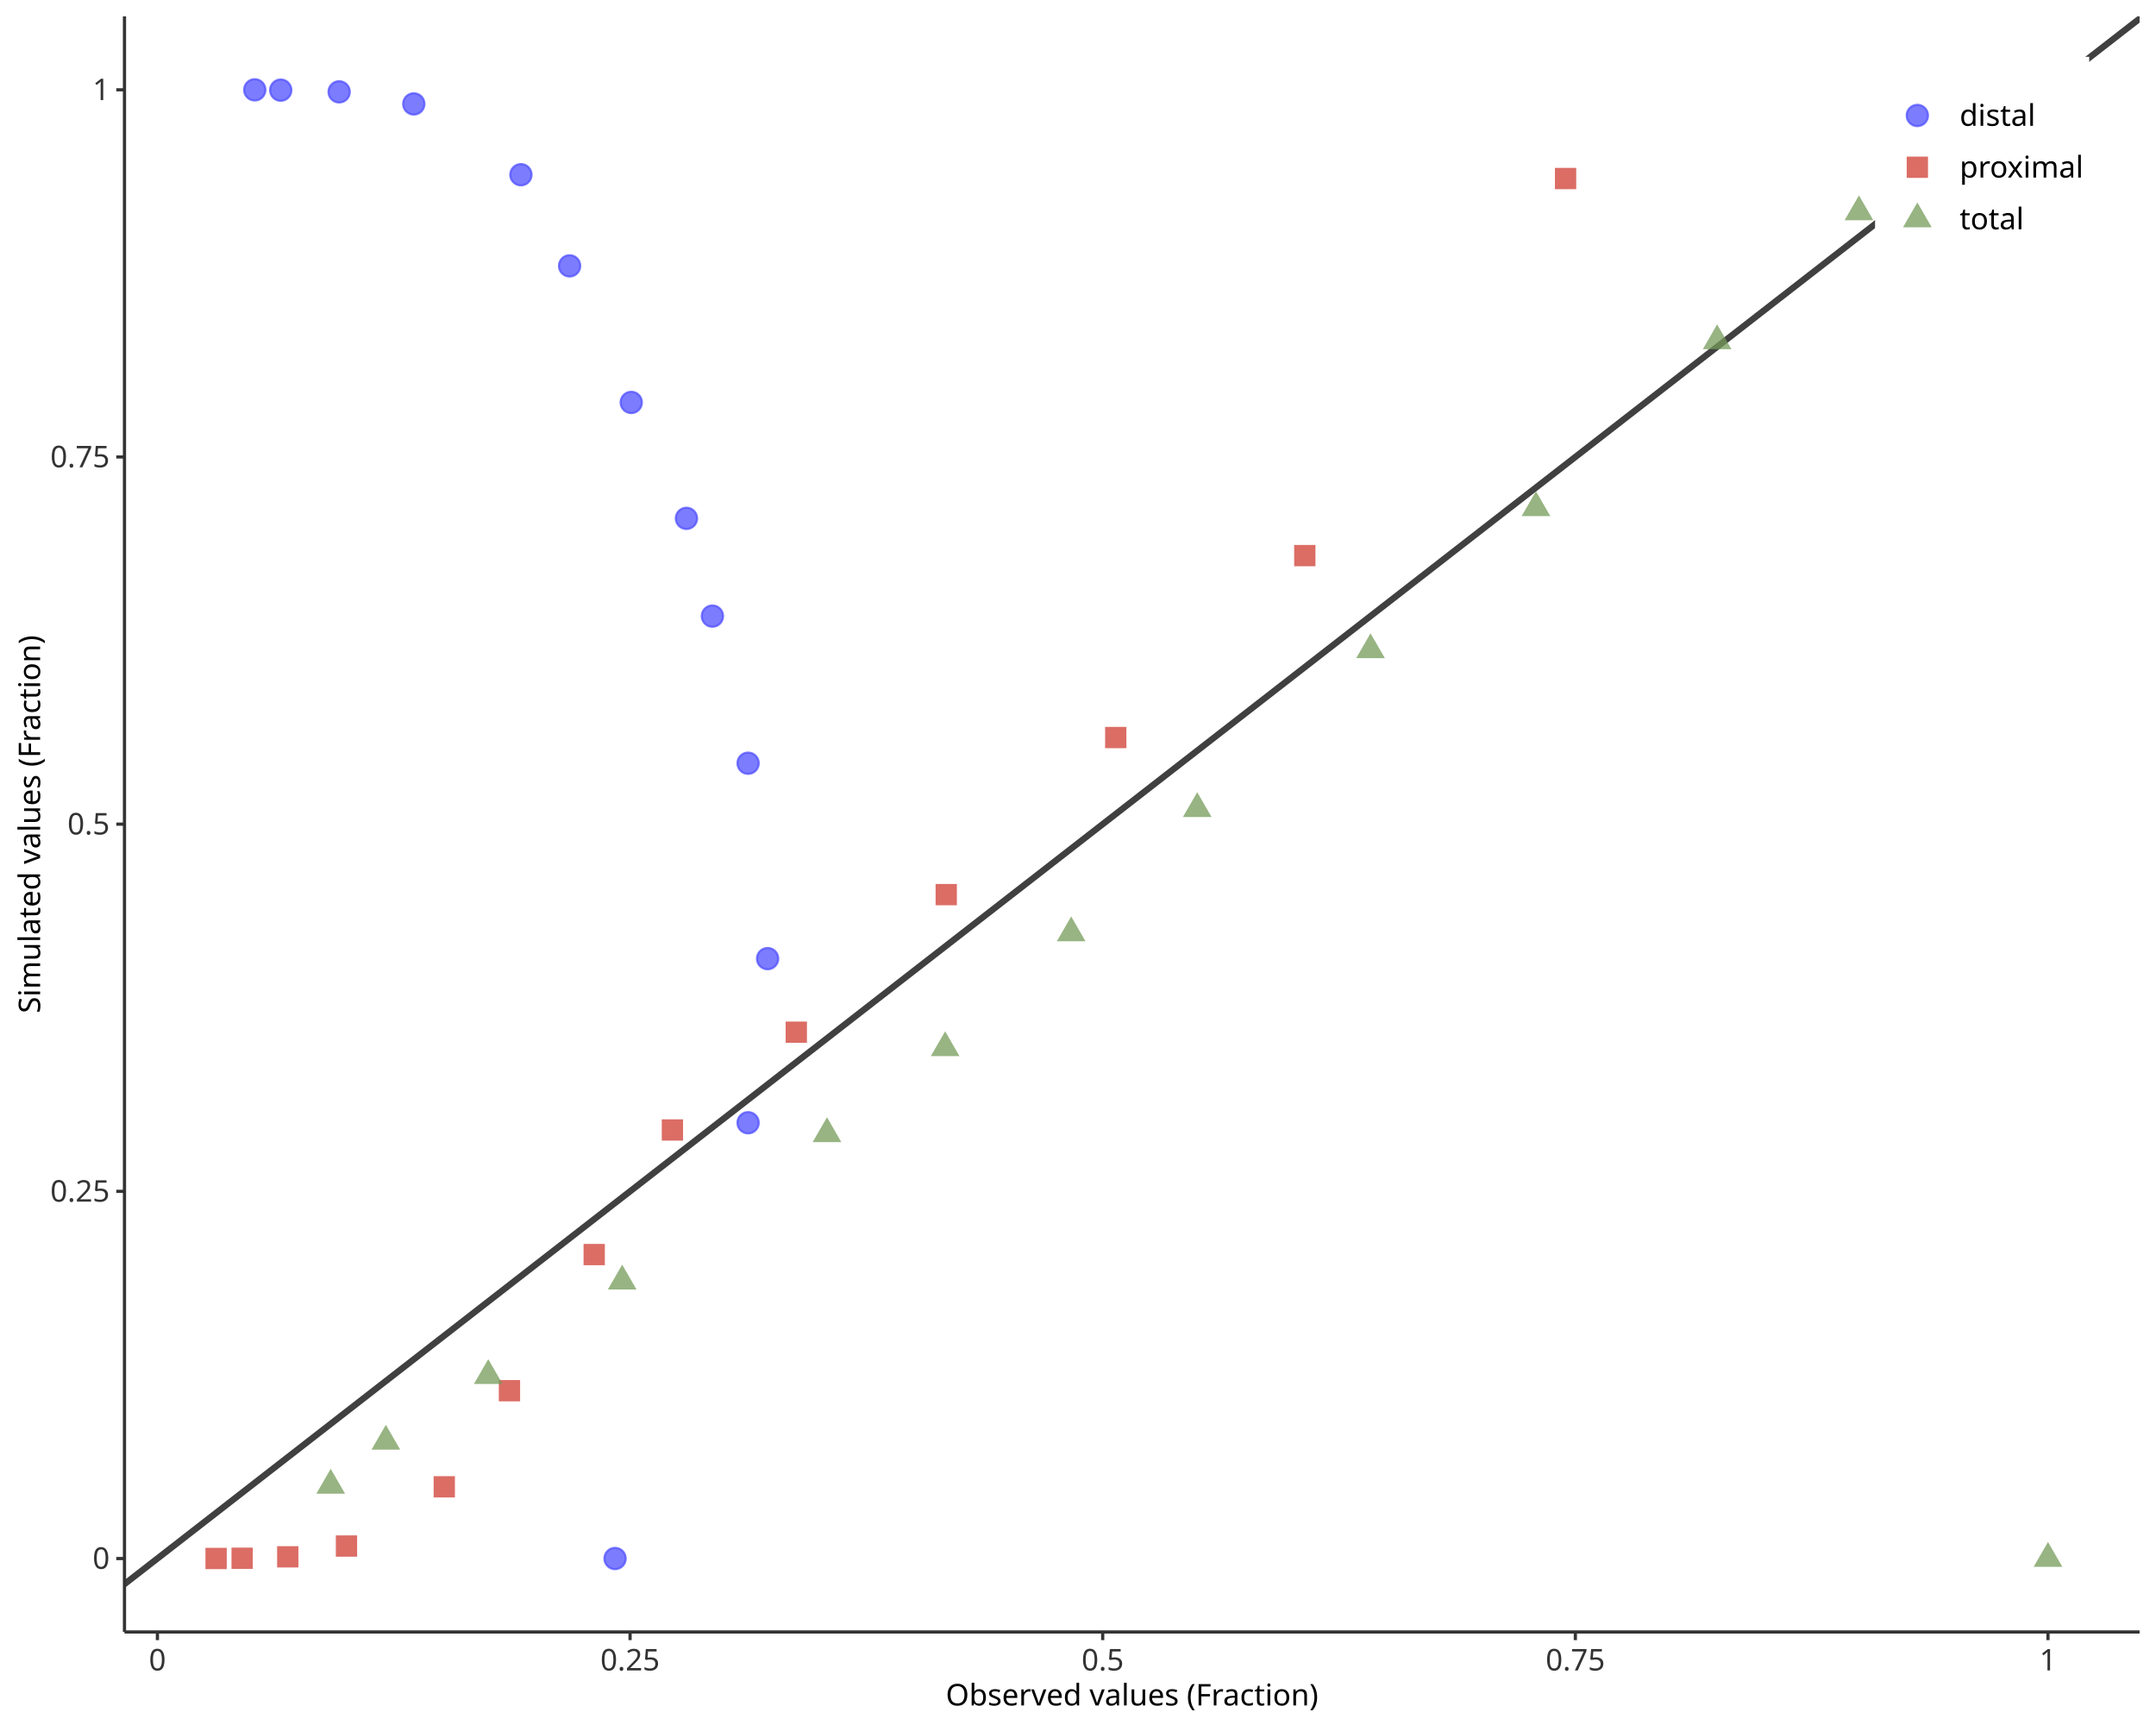
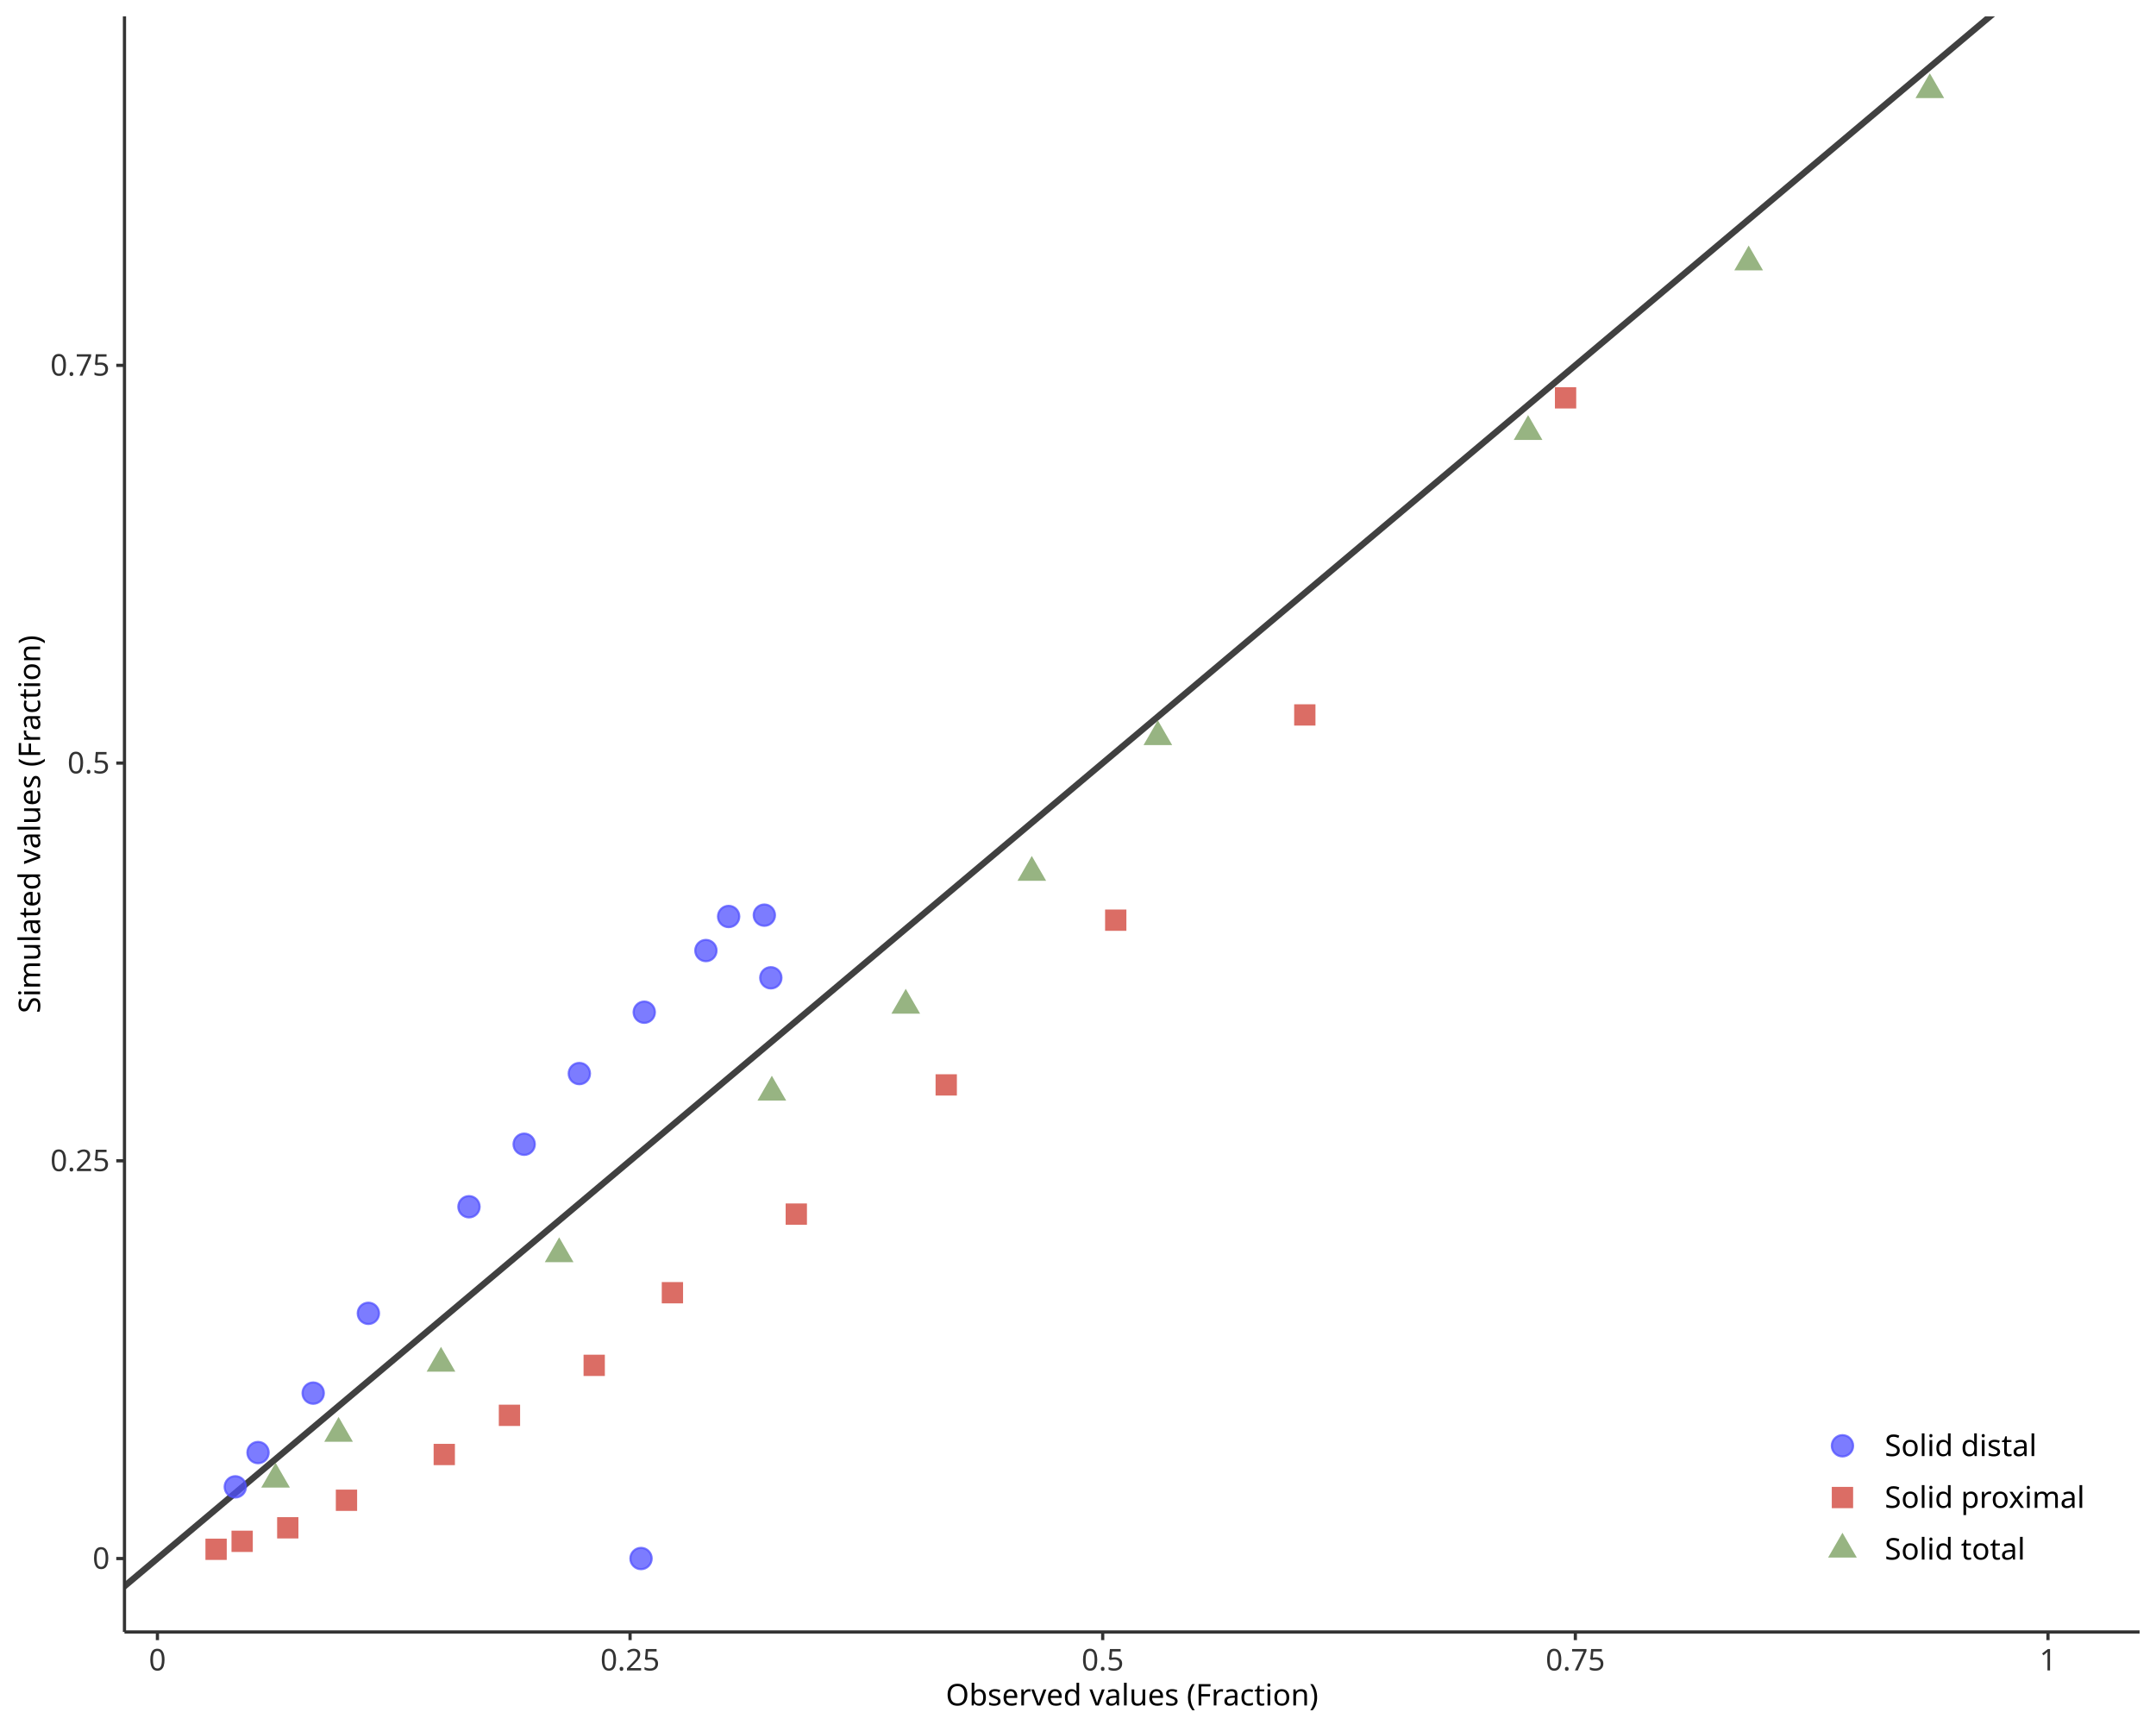
<svg xmlns="http://www.w3.org/2000/svg" class="svglite" data-engine-version="2.0" width="720.00pt" height="576.00pt" viewBox="0 0 720.00 576.00">
  <defs>
    <style type="text/css">
    .svglite line, .svglite polyline, .svglite polygon, .svglite path, .svglite rect, .svglite circle {
      fill: none;
      stroke: #000000;
      stroke-linecap: round;
      stroke-linejoin: round;
      stroke-miterlimit: 10.00;
    }
  </style>
  </defs>
  <rect width="100%" height="100%" style="stroke: none; fill: #FFFFFF;" />
  <defs>
    <clipPath id="cpMC4wMHw3MjAuMDB8MC4wMHw1NzYuMDA=">
      <rect x="0.00" y="0.00" width="720.00" height="576.00" />
    </clipPath>
  </defs>
  <g clip-path="url(#cpMC4wMHw3MjAuMDB8MC4wMHw1NzYuMDA=)">
    <rect x="0.00" y="0.00" width="720.00" height="576.00" style="stroke-width: 1.07; stroke: none; fill: #FFFFFF;" />
  </g>
  <defs>
    <clipPath id="cpNDEuNTd8NzE0LjUyfDUuNDh8NTQ0Ljkz">
      <rect x="41.57" y="5.48" width="672.95" height="539.45" />
    </clipPath>
  </defs>
  <g clip-path="url(#cpNDEuNTd8NzE0LjUyfDUuNDh8NTQ0Ljkz)">
    <rect x="41.57" y="5.48" width="672.95" height="539.45" style="stroke-width: 1.07; stroke: none; fill: #FFFFFF;" />
-     <polyline points="41.57,459.11 714.52,459.11 " style="stroke-width: 0.53; stroke: #FFFFFF; stroke-linecap: butt;" />
-     <polyline points="41.57,336.50 714.52,336.50 " style="stroke-width: 0.53; stroke: #FFFFFF; stroke-linecap: butt;" />
-     <polyline points="41.57,213.89 714.52,213.89 " style="stroke-width: 0.53; stroke: #FFFFFF; stroke-linecap: butt;" />
-     <polyline points="41.57,91.29 714.52,91.29 " style="stroke-width: 0.53; stroke: #FFFFFF; stroke-linecap: butt;" />
+     <polyline points="41.57,454.01 714.52,454.01 " style="stroke-width: 0.53; stroke: #FFFFFF; stroke-linecap: butt;" />
+     <polyline points="41.57,321.20 714.52,321.20 " style="stroke-width: 0.53; stroke: #FFFFFF; stroke-linecap: butt;" />
+     <polyline points="41.57,188.40 714.52,188.40 " style="stroke-width: 0.53; stroke: #FFFFFF; stroke-linecap: butt;" />
+     <polyline points="41.57,55.59 714.52,55.59 " style="stroke-width: 0.53; stroke: #FFFFFF; stroke-linecap: butt;" />
    <polyline points="131.49,544.93 131.49,5.48 " style="stroke-width: 0.53; stroke: #FFFFFF; stroke-linecap: butt;" />
    <polyline points="289.33,544.93 289.33,5.48 " style="stroke-width: 0.53; stroke: #FFFFFF; stroke-linecap: butt;" />
    <polyline points="447.17,544.93 447.17,5.48 " style="stroke-width: 0.53; stroke: #FFFFFF; stroke-linecap: butt;" />
    <polyline points="605.01,544.93 605.01,5.48 " style="stroke-width: 0.53; stroke: #FFFFFF; stroke-linecap: butt;" />
  </g>
  <g clip-path="url(#cpMC4wMHw3MjAuMDB8MC4wMHw1NzYuMDA=)">
</g>
  <g clip-path="url(#cpNDEuNTd8NzE0LjUyfDUuNDh8NTQ0Ljkz)">
</g>
  <g clip-path="url(#cpMC4wMHw3MjAuMDB8MC4wMHw1NzYuMDA=)">
</g>
  <g clip-path="url(#cpNDEuNTd8NzE0LjUyfDUuNDh8NTQ0Ljkz)">
</g>
  <g clip-path="url(#cpMC4wMHw3MjAuMDB8MC4wMHw1NzYuMDA=)">
</g>
  <g clip-path="url(#cpNDEuNTd8NzE0LjUyfDUuNDh8NTQ0Ljkz)">
</g>
  <g clip-path="url(#cpMC4wMHw3MjAuMDB8MC4wMHw1NzYuMDA=)">
</g>
  <g clip-path="url(#cpNDEuNTd8NzE0LjUyfDUuNDh8NTQ0Ljkz)">
</g>
  <g clip-path="url(#cpMC4wMHw3MjAuMDB8MC4wMHw1NzYuMDA=)">
</g>
  <g clip-path="url(#cpNDEuNTd8NzE0LjUyfDUuNDh8NTQ0Ljkz)">
</g>
  <g clip-path="url(#cpMC4wMHw3MjAuMDB8MC4wMHw1NzYuMDA=)">
</g>
  <g clip-path="url(#cpNDEuNTd8NzE0LjUyfDUuNDh8NTQ0Ljkz)">
</g>
  <g clip-path="url(#cpMC4wMHw3MjAuMDB8MC4wMHw1NzYuMDA=)">
</g>
  <g clip-path="url(#cpNDEuNTd8NzE0LjUyfDUuNDh8NTQ0Ljkz)">
</g>
  <g clip-path="url(#cpMC4wMHw3MjAuMDB8MC4wMHw1NzYuMDA=)">
</g>
  <g clip-path="url(#cpNDEuNTd8NzE0LjUyfDUuNDh8NTQ0Ljkz)">
</g>
  <g clip-path="url(#cpMC4wMHw3MjAuMDB8MC4wMHw1NzYuMDA=)">
</g>
  <g clip-path="url(#cpNDEuNTd8NzE0LjUyfDUuNDh8NTQ0Ljkz)">
</g>
  <g clip-path="url(#cpMC4wMHw3MjAuMDB8MC4wMHw1NzYuMDA=)">
</g>
  <g clip-path="url(#cpNDEuNTd8NzE0LjUyfDUuNDh8NTQ0Ljkz)">
</g>
  <g clip-path="url(#cpMC4wMHw3MjAuMDB8MC4wMHw1NzYuMDA=)">
</g>
  <g clip-path="url(#cpNDEuNTd8NzE0LjUyfDUuNDh8NTQ0Ljkz)">
</g>
  <g clip-path="url(#cpMC4wMHw3MjAuMDB8MC4wMHw1NzYuMDA=)">
</g>
  <g clip-path="url(#cpNDEuNTd8NzE0LjUyfDUuNDh8NTQ0Ljkz)">
</g>
  <g clip-path="url(#cpMC4wMHw3MjAuMDB8MC4wMHw1NzYuMDA=)">
</g>
  <g clip-path="url(#cpNDEuNTd8NzE0LjUyfDUuNDh8NTQ0Ljkz)">
</g>
  <g clip-path="url(#cpMC4wMHw3MjAuMDB8MC4wMHw1NzYuMDA=)">
</g>
  <g clip-path="url(#cpNDEuNTd8NzE0LjUyfDUuNDh8NTQ0Ljkz)">
</g>
  <g clip-path="url(#cpMC4wMHw3MjAuMDB8MC4wMHw1NzYuMDA=)">
</g>
  <g clip-path="url(#cpNDEuNTd8NzE0LjUyfDUuNDh8NTQ0Ljkz)">
</g>
  <g clip-path="url(#cpMC4wMHw3MjAuMDB8MC4wMHw1NzYuMDA=)">
</g>
  <g clip-path="url(#cpNDEuNTd8NzE0LjUyfDUuNDh8NTQ0Ljkz)">
-     <line x1="-631.38" y1="1051.68" x2="1387.47" y2="-516.51" style="stroke-width: 2.13; stroke: #000000; stroke-opacity: 0.75; stroke-linecap: butt;" />
-     <circle cx="205.40" cy="520.41" r="3.56" style="stroke-width: 0.71; stroke: #5050FF; stroke-opacity: 0.75; fill: #5050FF; fill-opacity: 0.75;" />
-     <circle cx="249.83" cy="374.90" r="3.56" style="stroke-width: 0.71; stroke: #5050FF; stroke-opacity: 0.75; fill: #5050FF; fill-opacity: 0.75;" />
-     <circle cx="256.34" cy="320.10" r="3.56" style="stroke-width: 0.71; stroke: #5050FF; stroke-opacity: 0.75; fill: #5050FF; fill-opacity: 0.75;" />
-     <circle cx="249.83" cy="254.85" r="3.56" style="stroke-width: 0.71; stroke: #5050FF; stroke-opacity: 0.75; fill: #5050FF; fill-opacity: 0.75;" />
-     <circle cx="237.91" cy="205.73" r="3.56" style="stroke-width: 0.71; stroke: #5050FF; stroke-opacity: 0.75; fill: #5050FF; fill-opacity: 0.75;" />
-     <circle cx="229.24" cy="173.09" r="3.56" style="stroke-width: 0.71; stroke: #5050FF; stroke-opacity: 0.75; fill: #5050FF; fill-opacity: 0.75;" />
-     <circle cx="210.81" cy="134.38" r="3.56" style="stroke-width: 0.71; stroke: #5050FF; stroke-opacity: 0.75; fill: #5050FF; fill-opacity: 0.75;" />
-     <circle cx="190.22" cy="88.78" r="3.56" style="stroke-width: 0.71; stroke: #5050FF; stroke-opacity: 0.75; fill: #5050FF; fill-opacity: 0.75;" />
-     <circle cx="173.96" cy="58.34" r="3.56" style="stroke-width: 0.71; stroke: #5050FF; stroke-opacity: 0.75; fill: #5050FF; fill-opacity: 0.75;" />
-     <circle cx="138.19" cy="34.70" r="3.56" style="stroke-width: 0.71; stroke: #5050FF; stroke-opacity: 0.75; fill: #5050FF; fill-opacity: 0.75;" />
-     <circle cx="113.26" cy="30.67" r="3.56" style="stroke-width: 0.71; stroke: #5050FF; stroke-opacity: 0.75; fill: #5050FF; fill-opacity: 0.75;" />
-     <circle cx="93.75" cy="30.10" r="3.56" style="stroke-width: 0.71; stroke: #5050FF; stroke-opacity: 0.75; fill: #5050FF; fill-opacity: 0.75;" />
-     <circle cx="85.08" cy="30.00" r="3.56" style="stroke-width: 0.71; stroke: #5050FF; stroke-opacity: 0.75; fill: #5050FF; fill-opacity: 0.75;" />
-     <polygon points="519.27,63.17 526.38,63.17 526.38,56.06 519.27,56.06 " style="stroke-width: 0.71; stroke: none; fill: #CE3D32; fill-opacity: 0.75;" />
-     <polygon points="432.19,189.08 439.30,189.08 439.30,181.97 432.19,181.97 " style="stroke-width: 0.71; stroke: none; fill: #CE3D32; fill-opacity: 0.75;" />
-     <polygon points="369.05,249.83 376.16,249.83 376.16,242.72 369.05,242.72 " style="stroke-width: 0.71; stroke: none; fill: #CE3D32; fill-opacity: 0.75;" />
-     <polygon points="312.44,302.28 319.55,302.28 319.55,295.17 312.44,295.17 " style="stroke-width: 0.71; stroke: none; fill: #CE3D32; fill-opacity: 0.75;" />
-     <polygon points="262.37,348.22 269.48,348.22 269.48,341.11 262.37,341.11 " style="stroke-width: 0.71; stroke: none; fill: #CE3D32; fill-opacity: 0.75;" />
-     <polygon points="221.00,380.87 228.11,380.87 228.11,373.76 221.00,373.76 " style="stroke-width: 0.71; stroke: none; fill: #CE3D32; fill-opacity: 0.75;" />
-     <polygon points="194.88,422.47 201.99,422.47 201.99,415.36 194.88,415.36 " style="stroke-width: 0.71; stroke: none; fill: #CE3D32; fill-opacity: 0.75;" />
-     <polygon points="166.58,467.93 173.69,467.93 173.69,460.82 166.58,460.82 " style="stroke-width: 0.71; stroke: none; fill: #CE3D32; fill-opacity: 0.75;" />
-     <polygon points="144.81,500.02 151.92,500.02 151.92,492.91 144.81,492.91 " style="stroke-width: 0.71; stroke: none; fill: #CE3D32; fill-opacity: 0.75;" />
-     <polygon points="112.15,519.80 119.26,519.80 119.26,512.69 112.15,512.69 " style="stroke-width: 0.71; stroke: none; fill: #CE3D32; fill-opacity: 0.75;" />
-     <polygon points="92.55,523.40 99.66,523.40 99.66,516.29 92.55,516.29 " style="stroke-width: 0.71; stroke: none; fill: #CE3D32; fill-opacity: 0.75;" />
-     <polygon points="77.31,523.88 84.42,523.88 84.42,516.77 77.31,516.77 " style="stroke-width: 0.71; stroke: none; fill: #CE3D32; fill-opacity: 0.75;" />
-     <polygon points="68.61,523.95 75.72,523.95 75.72,516.84 68.61,516.84 " style="stroke-width: 0.71; stroke: none; fill: #CE3D32; fill-opacity: 0.75;" />
+     <line x1="-631.38" y1="1095.88" x2="1387.47" y2="-602.77" style="stroke-width: 2.13; stroke: #000000; stroke-opacity: 0.75; stroke-linecap: butt;" />
+     <circle cx="214.07" cy="520.41" r="3.56" style="stroke-width: 0.71; stroke: #5050FF; stroke-opacity: 0.75; fill: #5050FF; fill-opacity: 0.75;" />
+     <circle cx="257.42" cy="326.50" r="3.56" style="stroke-width: 0.71; stroke: #5050FF; stroke-opacity: 0.75; fill: #5050FF; fill-opacity: 0.75;" />
+     <circle cx="255.25" cy="305.58" r="3.56" style="stroke-width: 0.71; stroke: #5050FF; stroke-opacity: 0.75; fill: #5050FF; fill-opacity: 0.75;" />
+     <circle cx="243.33" cy="306.03" r="3.56" style="stroke-width: 0.71; stroke: #5050FF; stroke-opacity: 0.75; fill: #5050FF; fill-opacity: 0.75;" />
+     <circle cx="235.74" cy="317.40" r="3.56" style="stroke-width: 0.71; stroke: #5050FF; stroke-opacity: 0.75; fill: #5050FF; fill-opacity: 0.75;" />
+     <circle cx="215.15" cy="337.99" r="3.56" style="stroke-width: 0.71; stroke: #5050FF; stroke-opacity: 0.75; fill: #5050FF; fill-opacity: 0.75;" />
+     <circle cx="193.47" cy="358.48" r="3.56" style="stroke-width: 0.71; stroke: #5050FF; stroke-opacity: 0.75; fill: #5050FF; fill-opacity: 0.75;" />
+     <circle cx="175.05" cy="382.08" r="3.56" style="stroke-width: 0.71; stroke: #5050FF; stroke-opacity: 0.75; fill: #5050FF; fill-opacity: 0.75;" />
+     <circle cx="156.62" cy="402.95" r="3.56" style="stroke-width: 0.71; stroke: #5050FF; stroke-opacity: 0.75; fill: #5050FF; fill-opacity: 0.75;" />
+     <circle cx="123.02" cy="438.54" r="3.56" style="stroke-width: 0.71; stroke: #5050FF; stroke-opacity: 0.75; fill: #5050FF; fill-opacity: 0.75;" />
+     <circle cx="104.59" cy="465.18" r="3.56" style="stroke-width: 0.71; stroke: #5050FF; stroke-opacity: 0.75; fill: #5050FF; fill-opacity: 0.75;" />
+     <circle cx="86.17" cy="485.03" r="3.56" style="stroke-width: 0.71; stroke: #5050FF; stroke-opacity: 0.75; fill: #5050FF; fill-opacity: 0.75;" />
+     <circle cx="78.58" cy="496.48" r="3.56" style="stroke-width: 0.71; stroke: #5050FF; stroke-opacity: 0.75; fill: #5050FF; fill-opacity: 0.75;" />
+     <polygon points="519.27,136.40 526.38,136.40 526.38,129.29 519.27,129.29 " style="stroke-width: 0.71; stroke: none; fill: #CE3D32; fill-opacity: 0.75;" />
+     <polygon points="432.19,242.28 439.30,242.28 439.30,235.17 432.19,235.17 " style="stroke-width: 0.71; stroke: none; fill: #CE3D32; fill-opacity: 0.75;" />
+     <polygon points="369.05,310.81 376.16,310.81 376.16,303.70 369.05,303.70 " style="stroke-width: 0.71; stroke: none; fill: #CE3D32; fill-opacity: 0.75;" />
+     <polygon points="312.44,365.82 319.55,365.82 319.55,358.71 312.44,358.71 " style="stroke-width: 0.71; stroke: none; fill: #CE3D32; fill-opacity: 0.75;" />
+     <polygon points="262.37,408.96 269.48,408.96 269.48,401.85 262.37,401.85 " style="stroke-width: 0.71; stroke: none; fill: #CE3D32; fill-opacity: 0.75;" />
+     <polygon points="221.00,435.21 228.11,435.21 228.11,428.10 221.00,428.10 " style="stroke-width: 0.71; stroke: none; fill: #CE3D32; fill-opacity: 0.75;" />
+     <polygon points="194.88,459.46 201.99,459.46 201.99,452.35 194.88,452.35 " style="stroke-width: 0.71; stroke: none; fill: #CE3D32; fill-opacity: 0.75;" />
+     <polygon points="166.58,476.15 173.69,476.15 173.69,469.04 166.58,469.04 " style="stroke-width: 0.71; stroke: none; fill: #CE3D32; fill-opacity: 0.75;" />
+     <polygon points="144.81,489.23 151.92,489.23 151.92,482.12 144.81,482.12 " style="stroke-width: 0.71; stroke: none; fill: #CE3D32; fill-opacity: 0.75;" />
+     <polygon points="112.15,504.51 119.26,504.51 119.26,497.40 112.15,497.40 " style="stroke-width: 0.71; stroke: none; fill: #CE3D32; fill-opacity: 0.75;" />
+     <polygon points="92.55,513.71 99.66,513.71 99.66,506.60 92.55,506.60 " style="stroke-width: 0.71; stroke: none; fill: #CE3D32; fill-opacity: 0.75;" />
+     <polygon points="77.31,518.22 84.42,518.22 84.42,511.11 77.31,511.11 " style="stroke-width: 0.71; stroke: none; fill: #CE3D32; fill-opacity: 0.75;" />
+     <polygon points="68.61,520.88 75.72,520.88 75.72,513.77 68.61,513.77 " style="stroke-width: 0.71; stroke: none; fill: #CE3D32; fill-opacity: 0.75;" />
    <polygon points="683.93,514.88 688.72,523.18 679.14,523.18 " style="stroke-width: 0.71; stroke: none; fill: #749B58; fill-opacity: 0.75;" />
-     <polygon points="620.80,65.24 625.58,73.53 616.01,73.53 " style="stroke-width: 0.71; stroke: none; fill: #749B58; fill-opacity: 0.75;" />
-     <polygon points="573.44,108.31 578.23,116.61 568.66,116.61 " style="stroke-width: 0.71; stroke: none; fill: #749B58; fill-opacity: 0.75;" />
-     <polygon points="512.94,164.05 517.73,172.34 508.15,172.34 " style="stroke-width: 0.71; stroke: none; fill: #749B58; fill-opacity: 0.75;" />
-     <polygon points="457.69,211.48 462.48,219.77 452.90,219.77 " style="stroke-width: 0.71; stroke: none; fill: #749B58; fill-opacity: 0.75;" />
-     <polygon points="399.82,264.53 404.61,272.82 395.03,272.82 " style="stroke-width: 0.71; stroke: none; fill: #749B58; fill-opacity: 0.75;" />
-     <polygon points="357.73,306.01 362.51,314.30 352.94,314.30 " style="stroke-width: 0.71; stroke: none; fill: #749B58; fill-opacity: 0.75;" />
-     <polygon points="315.64,344.36 320.42,352.65 310.85,352.65 " style="stroke-width: 0.71; stroke: none; fill: #749B58; fill-opacity: 0.75;" />
-     <polygon points="276.18,373.06 280.96,381.36 271.39,381.36 " style="stroke-width: 0.71; stroke: none; fill: #749B58; fill-opacity: 0.75;" />
-     <polygon points="207.78,422.28 212.57,430.58 202.99,430.58 " style="stroke-width: 0.71; stroke: none; fill: #749B58; fill-opacity: 0.75;" />
-     <polygon points="163.06,453.84 167.84,462.13 158.27,462.13 " style="stroke-width: 0.71; stroke: none; fill: #749B58; fill-opacity: 0.75;" />
-     <polygon points="128.86,475.76 133.65,484.05 124.07,484.05 " style="stroke-width: 0.71; stroke: none; fill: #749B58; fill-opacity: 0.75;" />
-     <polygon points="110.44,490.46 115.23,498.76 105.65,498.76 " style="stroke-width: 0.71; stroke: none; fill: #749B58; fill-opacity: 0.75;" />
+     <polygon points="644.47,24.47 649.26,32.76 639.68,32.76 " style="stroke-width: 0.71; stroke: none; fill: #749B58; fill-opacity: 0.75;" />
+     <polygon points="583.97,81.98 588.75,90.27 579.18,90.27 " style="stroke-width: 0.71; stroke: none; fill: #749B58; fill-opacity: 0.75;" />
+     <polygon points="510.31,138.61 515.09,146.90 505.52,146.90 " style="stroke-width: 0.71; stroke: none; fill: #749B58; fill-opacity: 0.75;" />
+     <polygon points="386.66,240.51 391.45,248.80 381.88,248.80 " style="stroke-width: 0.71; stroke: none; fill: #749B58; fill-opacity: 0.75;" />
+     <polygon points="344.57,285.81 349.36,294.11 339.79,294.11 " style="stroke-width: 0.71; stroke: none; fill: #749B58; fill-opacity: 0.75;" />
+     <polygon points="302.48,330.17 307.27,338.47 297.69,338.47 " style="stroke-width: 0.71; stroke: none; fill: #749B58; fill-opacity: 0.75;" />
+     <polygon points="257.76,359.20 262.55,367.49 252.97,367.49 " style="stroke-width: 0.71; stroke: none; fill: #749B58; fill-opacity: 0.75;" />
+     <polygon points="186.73,413.16 191.52,421.45 181.94,421.45 " style="stroke-width: 0.71; stroke: none; fill: #749B58; fill-opacity: 0.75;" />
+     <polygon points="147.27,449.72 152.06,458.01 142.48,458.01 " style="stroke-width: 0.71; stroke: none; fill: #749B58; fill-opacity: 0.75;" />
+     <polygon points="113.07,473.13 117.86,481.43 108.28,481.43 " style="stroke-width: 0.71; stroke: none; fill: #749B58; fill-opacity: 0.75;" />
+     <polygon points="92.03,488.43 96.82,496.73 87.24,496.73 " style="stroke-width: 0.71; stroke: none; fill: #749B58; fill-opacity: 0.75;" />
  </g>
  <g clip-path="url(#cpMC4wMHw3MjAuMDB8MC4wMHw1NzYuMDA=)">
    <polyline points="41.57,544.93 41.57,5.48 " style="stroke-width: 1.07; stroke: #333333; stroke-linecap: butt;" />
    <text x="36.64" y="523.85" text-anchor="end" style="font-size: 10.00px; fill: #333333; font-family: sans;" textLength="5.56px" lengthAdjust="spacingAndGlyphs">0</text>
-     <text x="36.64" y="401.25" text-anchor="end" style="font-size: 10.00px; fill: #333333; font-family: sans;" textLength="19.46px" lengthAdjust="spacingAndGlyphs">0.25</text>
-     <text x="36.64" y="278.64" text-anchor="end" style="font-size: 10.00px; fill: #333333; font-family: sans;" textLength="13.90px" lengthAdjust="spacingAndGlyphs">0.5</text>
-     <text x="36.64" y="156.03" text-anchor="end" style="font-size: 10.00px; fill: #333333; font-family: sans;" textLength="19.46px" lengthAdjust="spacingAndGlyphs">0.75</text>
-     <text x="36.64" y="33.43" text-anchor="end" style="font-size: 10.00px; fill: #333333; font-family: sans;" textLength="5.56px" lengthAdjust="spacingAndGlyphs">1</text>
+     <text x="36.64" y="391.05" text-anchor="end" style="font-size: 10.00px; fill: #333333; font-family: sans;" textLength="19.46px" lengthAdjust="spacingAndGlyphs">0.25</text>
+     <text x="36.64" y="258.24" text-anchor="end" style="font-size: 10.00px; fill: #333333; font-family: sans;" textLength="13.90px" lengthAdjust="spacingAndGlyphs">0.5</text>
+     <text x="36.64" y="125.43" text-anchor="end" style="font-size: 10.00px; fill: #333333; font-family: sans;" textLength="19.46px" lengthAdjust="spacingAndGlyphs">0.75</text>
    <polyline points="38.83,520.41 41.57,520.41 " style="stroke-width: 1.07; stroke: #333333; stroke-linecap: butt;" />
-     <polyline points="38.83,397.81 41.57,397.81 " style="stroke-width: 1.07; stroke: #333333; stroke-linecap: butt;" />
-     <polyline points="38.83,275.20 41.57,275.20 " style="stroke-width: 1.07; stroke: #333333; stroke-linecap: butt;" />
-     <polyline points="38.83,152.59 41.57,152.59 " style="stroke-width: 1.07; stroke: #333333; stroke-linecap: butt;" />
-     <polyline points="38.83,29.98 41.57,29.98 " style="stroke-width: 1.07; stroke: #333333; stroke-linecap: butt;" />
+     <polyline points="38.83,387.61 41.57,387.61 " style="stroke-width: 1.07; stroke: #333333; stroke-linecap: butt;" />
+     <polyline points="38.83,254.80 41.57,254.80 " style="stroke-width: 1.07; stroke: #333333; stroke-linecap: butt;" />
+     <polyline points="38.83,121.99 41.57,121.99 " style="stroke-width: 1.07; stroke: #333333; stroke-linecap: butt;" />
    <polyline points="41.57,544.93 714.52,544.93 " style="stroke-width: 1.07; stroke: #333333; stroke-linecap: butt;" />
    <polyline points="52.57,547.67 52.57,544.93 " style="stroke-width: 1.07; stroke: #333333; stroke-linecap: butt;" />
    <polyline points="210.41,547.67 210.41,544.93 " style="stroke-width: 1.07; stroke: #333333; stroke-linecap: butt;" />
    <polyline points="368.25,547.67 368.25,544.93 " style="stroke-width: 1.07; stroke: #333333; stroke-linecap: butt;" />
    <polyline points="526.09,547.67 526.09,544.93 " style="stroke-width: 1.07; stroke: #333333; stroke-linecap: butt;" />
    <polyline points="683.93,547.67 683.93,544.93 " style="stroke-width: 1.07; stroke: #333333; stroke-linecap: butt;" />
    <text x="52.57" y="557.78" text-anchor="middle" style="font-size: 10.00px; fill: #333333; font-family: sans;" textLength="5.56px" lengthAdjust="spacingAndGlyphs">0</text>
    <text x="210.41" y="557.78" text-anchor="middle" style="font-size: 10.00px; fill: #333333; font-family: sans;" textLength="19.46px" lengthAdjust="spacingAndGlyphs">0.25</text>
    <text x="368.25" y="557.78" text-anchor="middle" style="font-size: 10.00px; fill: #333333; font-family: sans;" textLength="13.90px" lengthAdjust="spacingAndGlyphs">0.5</text>
    <text x="526.09" y="557.78" text-anchor="middle" style="font-size: 10.00px; fill: #333333; font-family: sans;" textLength="19.46px" lengthAdjust="spacingAndGlyphs">0.75</text>
    <text x="683.93" y="557.78" text-anchor="middle" style="font-size: 10.00px; fill: #333333; font-family: sans;" textLength="5.56px" lengthAdjust="spacingAndGlyphs">1</text>
    <text x="378.05" y="569.48" text-anchor="middle" style="font-size: 10.00px; font-family: sans;" textLength="120.62px" lengthAdjust="spacingAndGlyphs">Observed values (Fraction)</text>
    <text transform="translate(13.40,275.21) rotate(-90)" text-anchor="middle" style="font-size: 10.00px; font-family: sans;" textLength="121.73px" lengthAdjust="spacingAndGlyphs">Simulated values (Fraction)</text>
-     <rect x="626.18" y="18.97" width="71.51" height="68.28" style="stroke-width: 1.07; stroke: none; fill: #FFFFFF;" />
-     <rect x="631.66" y="29.92" width="17.28" height="17.28" style="stroke-width: 1.07; stroke: none; fill: #FFFFFF;" />
-     <circle cx="640.30" cy="38.56" r="3.56" style="stroke-width: 0.71; stroke: #5050FF; stroke-opacity: 0.75; fill: #5050FF; fill-opacity: 0.75;" />
-     <rect x="631.66" y="47.20" width="17.28" height="17.28" style="stroke-width: 1.07; stroke: none; fill: #FFFFFF;" />
-     <polygon points="636.75,59.40 643.86,59.40 643.86,52.29 636.75,52.29 " style="stroke-width: 0.71; stroke: none; fill: #CE3D32; fill-opacity: 0.75;" />
-     <rect x="631.66" y="64.48" width="17.28" height="17.28" style="stroke-width: 1.07; stroke: none; fill: #FFFFFF;" />
-     <polygon points="640.30,67.60 645.09,75.89 635.52,75.89 " style="stroke-width: 0.71; stroke: none; fill: #749B58; fill-opacity: 0.75;" />
-     <text x="654.42" y="42.01" style="font-size: 10.00px; font-family: sans;" textLength="23.35px" lengthAdjust="spacingAndGlyphs">distal</text>
-     <text x="654.42" y="59.29" style="font-size: 10.00px; font-family: sans;" textLength="37.79px" lengthAdjust="spacingAndGlyphs">proximal</text>
-     <text x="654.42" y="76.57" style="font-size: 10.00px; font-family: sans;" textLength="18.90px" lengthAdjust="spacingAndGlyphs">total</text>
+     <rect x="601.17" y="463.17" width="96.53" height="68.28" style="stroke-width: 1.07; stroke: none; fill: #FFFFFF;" />
+     <rect x="606.65" y="474.13" width="17.28" height="17.28" style="stroke-width: 1.07; stroke: none; fill: #FFFFFF;" />
+     <circle cx="615.29" cy="482.77" r="3.56" style="stroke-width: 0.71; stroke: #5050FF; stroke-opacity: 0.75; fill: #5050FF; fill-opacity: 0.75;" />
+     <rect x="606.65" y="491.41" width="17.28" height="17.28" style="stroke-width: 1.07; stroke: none; fill: #FFFFFF;" />
+     <polygon points="611.73,503.60 618.85,503.60 618.85,496.49 611.73,496.49 " style="stroke-width: 0.71; stroke: none; fill: #CE3D32; fill-opacity: 0.75;" />
+     <rect x="606.65" y="508.69" width="17.28" height="17.28" style="stroke-width: 1.07; stroke: none; fill: #FFFFFF;" />
+     <polygon points="615.29,511.80 620.08,520.09 610.50,520.09 " style="stroke-width: 0.71; stroke: none; fill: #749B58; fill-opacity: 0.75;" />
+     <text x="629.41" y="486.21" style="font-size: 10.00px; font-family: sans;" textLength="48.36px" lengthAdjust="spacingAndGlyphs">Solid distal</text>
+     <text x="629.41" y="503.49" style="font-size: 10.00px; font-family: sans;" textLength="62.81px" lengthAdjust="spacingAndGlyphs">Solid proximal</text>
+     <text x="629.41" y="520.77" style="font-size: 10.00px; font-family: sans;" textLength="43.91px" lengthAdjust="spacingAndGlyphs">Solid total</text>
  </g>
</svg>
